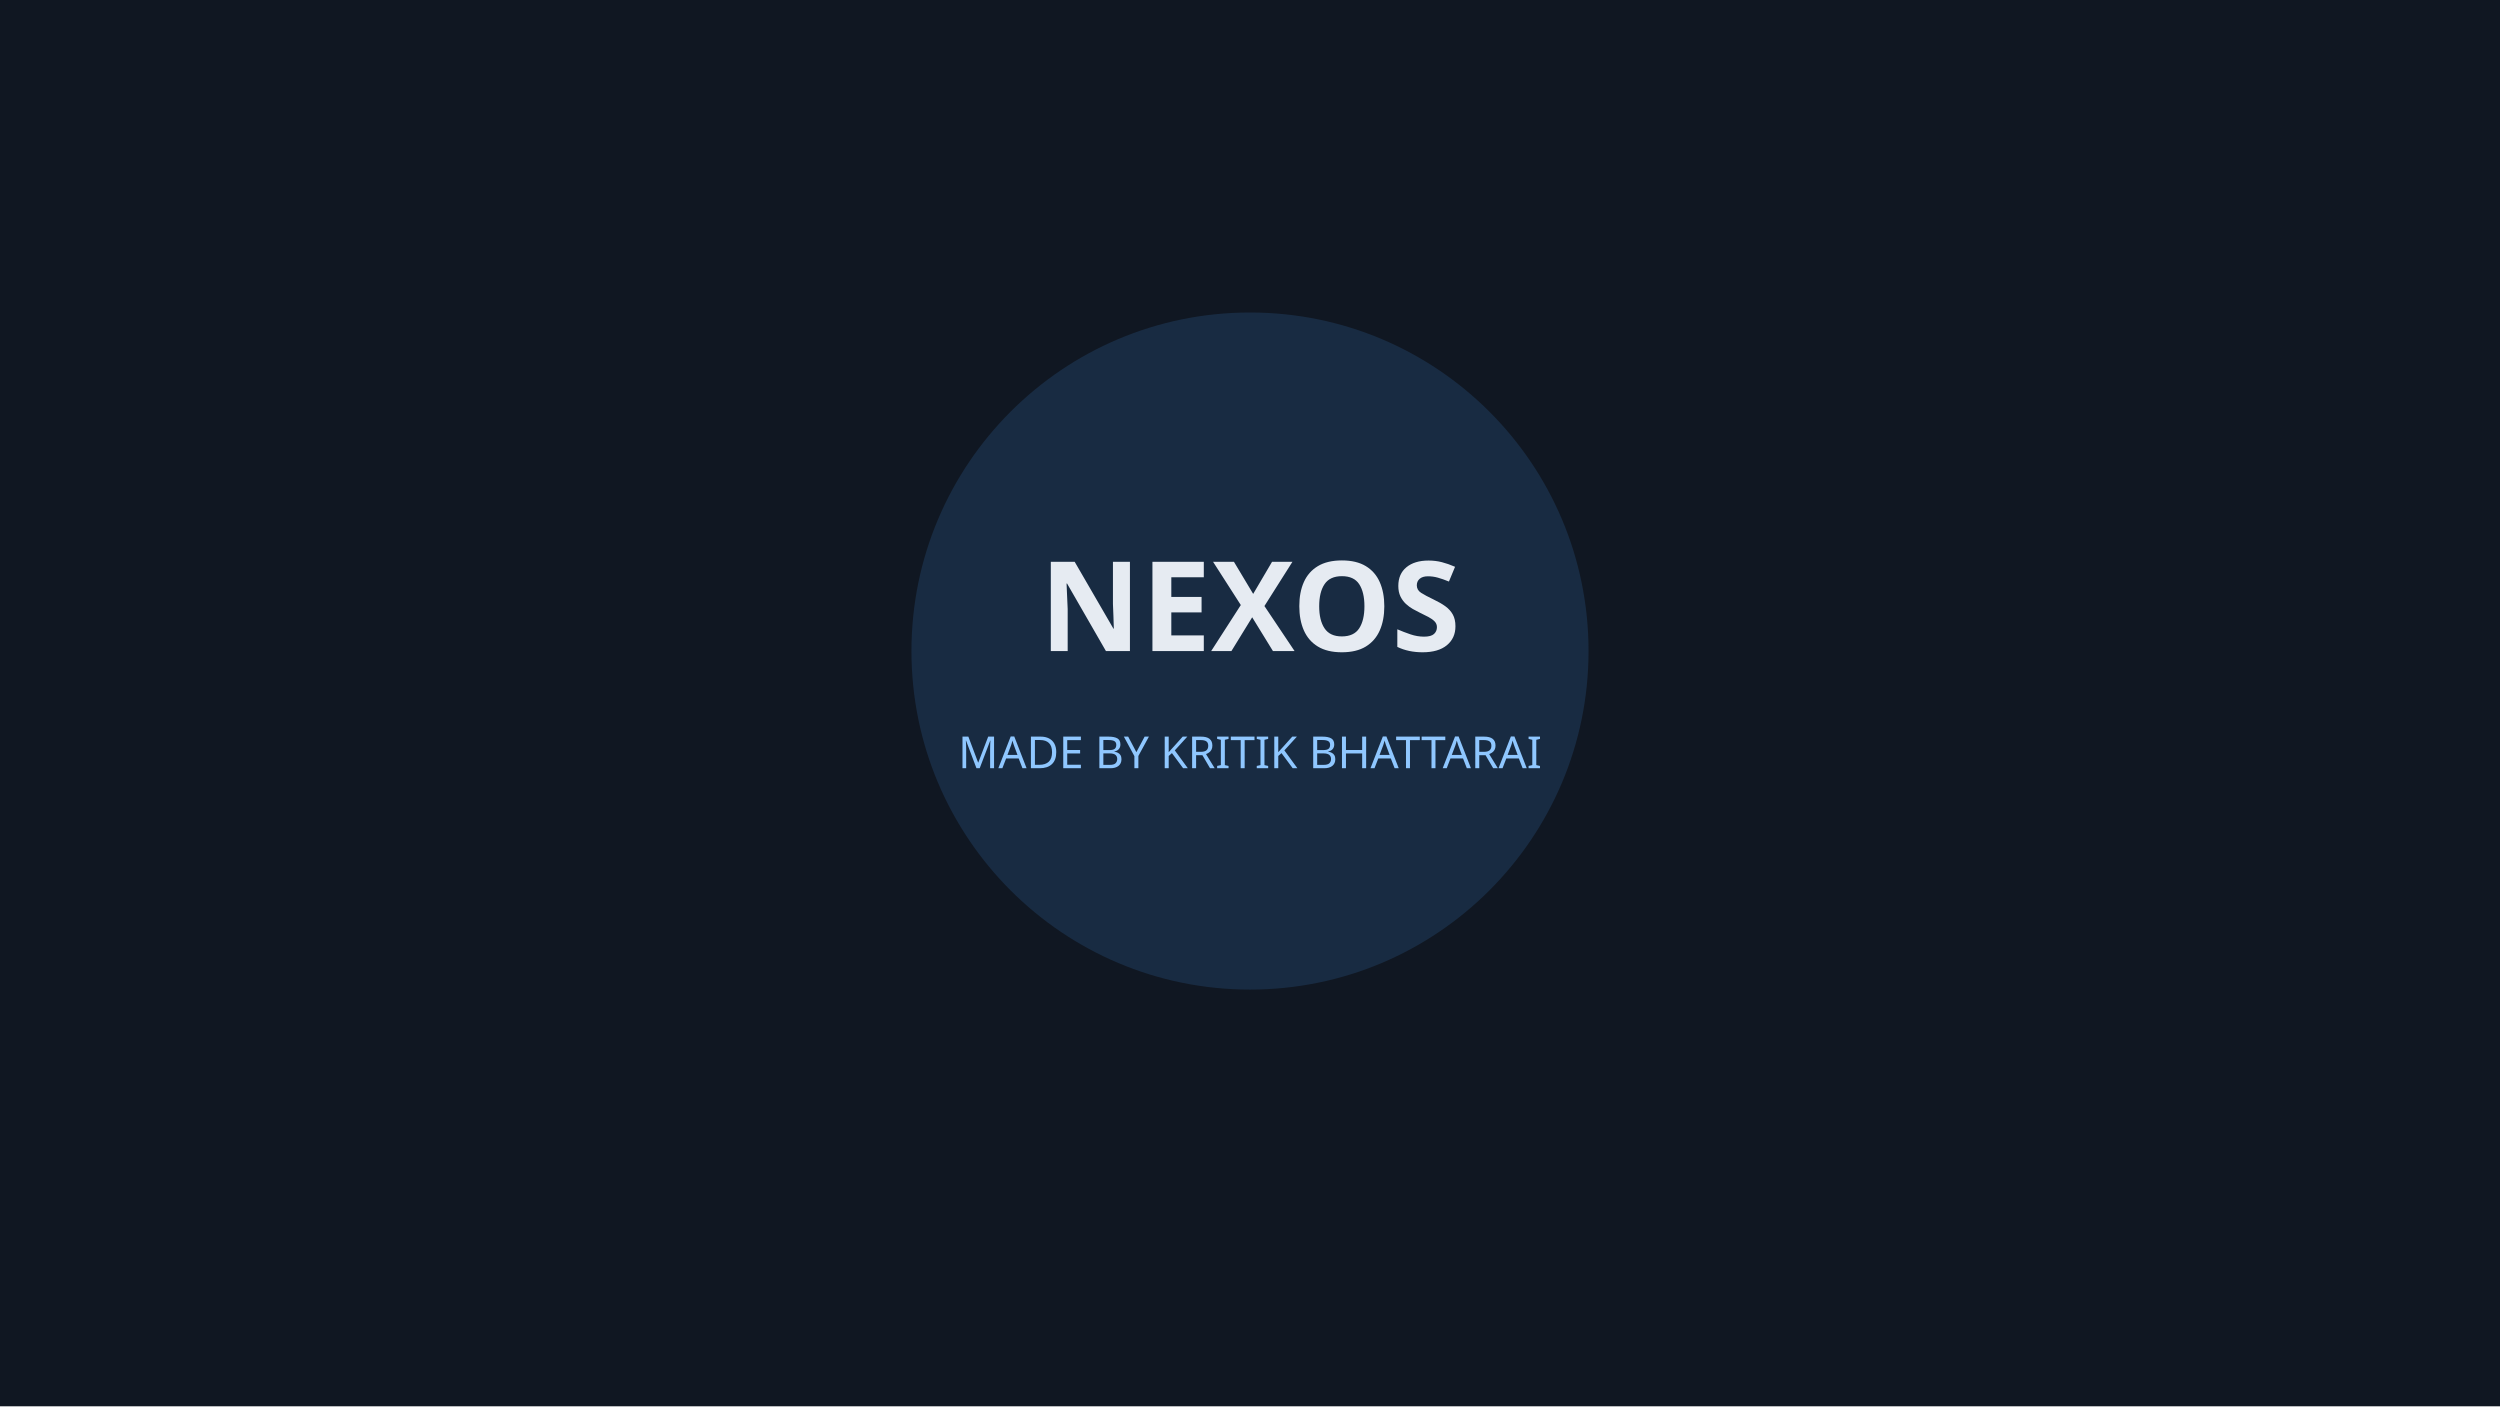
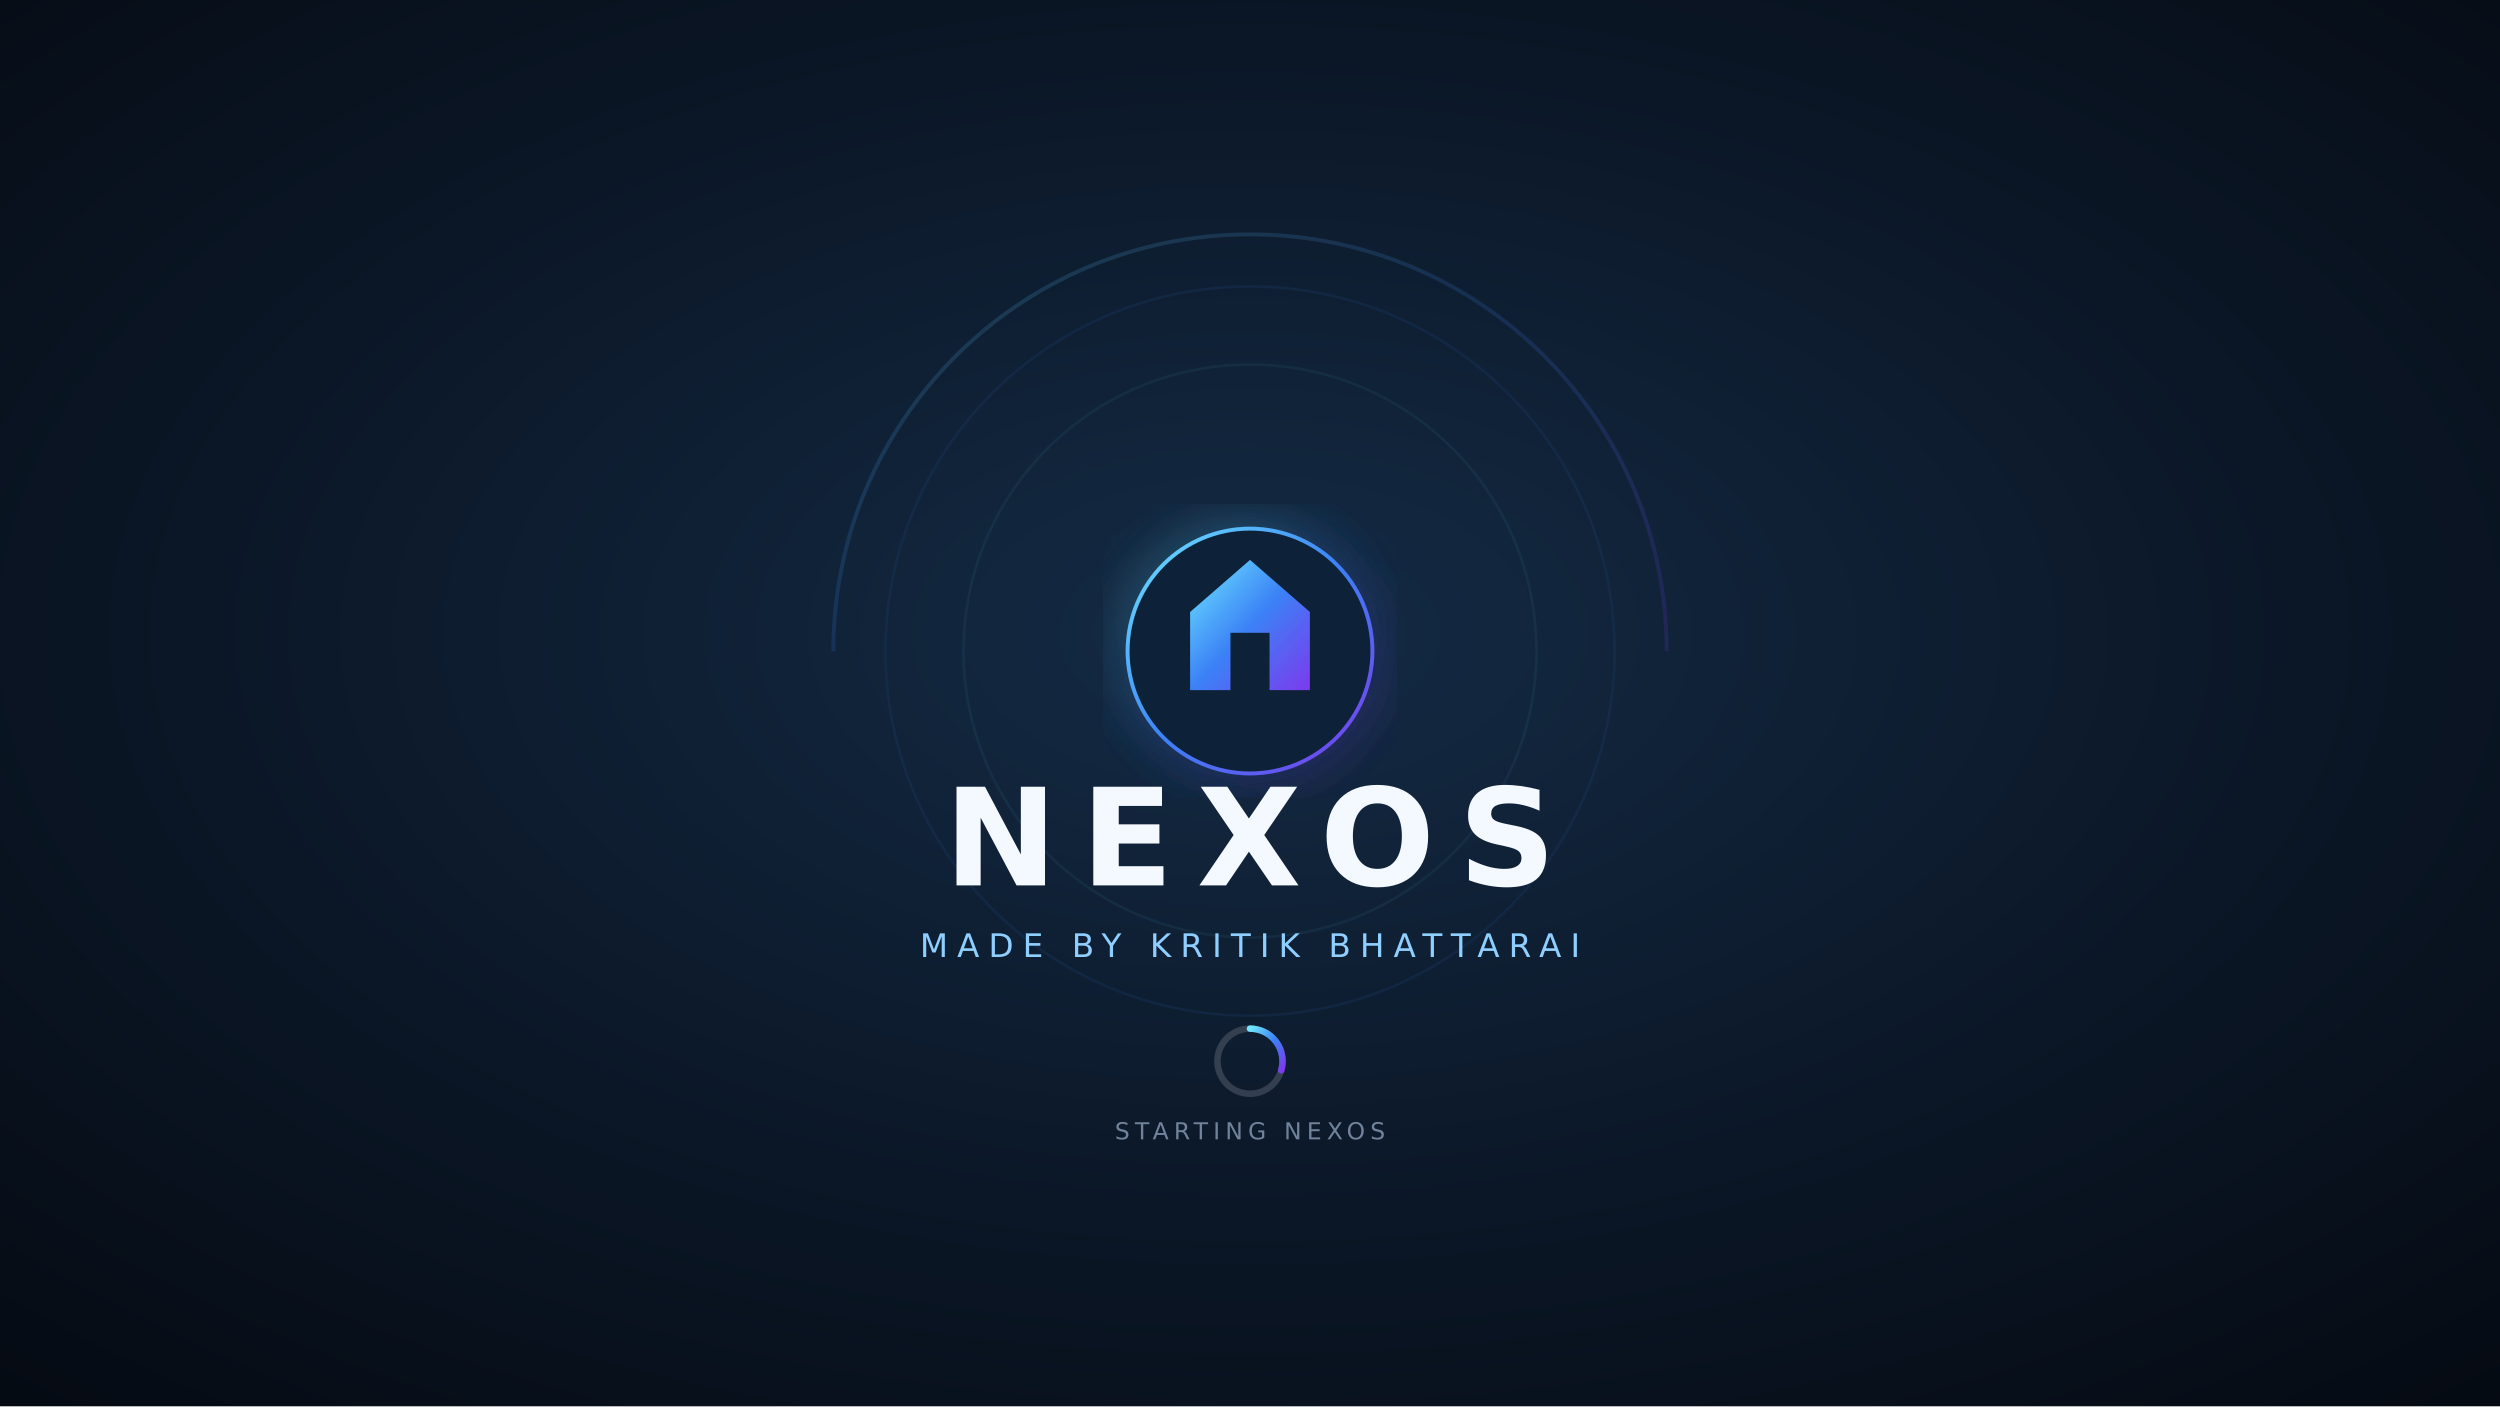
<svg xmlns="http://www.w3.org/2000/svg" width="1920" height="1080" viewBox="0 0 1920 1080">
-   <rect width="1920" height="1080" fill="#101722" />
-   <circle cx="960" cy="500" r="260" fill="#182b42" />
-   <text x="960" y="500" fill="#e6ebf2" font-family="sans-serif" font-size="96" text-anchor="middle" font-weight="700">NEXOS</text>
-   <text x="960" y="590" fill="#8fc7ff" font-family="sans-serif" font-size="34" text-anchor="middle">MADE BY KRITIK BHATTARAI</text>
+   <defs>
+     <radialGradient id="bg" cx="50%" cy="45%" r="75%">
+       <stop offset="0" stop-color="#142b45" />
+       <stop offset="0.55" stop-color="#0b1727" />
+       <stop offset="1" stop-color="#050a12" />
+     </radialGradient>
+     <linearGradient id="accent" x1="0" y1="0" x2="1" y2="1">
+       <stop offset="0" stop-color="#6ee7ff" />
+       <stop offset="0.5" stop-color="#3b82f6" />
+       <stop offset="1" stop-color="#7c3aed" />
+     </linearGradient>
+     <filter id="glow">
+       <feGaussianBlur stdDeviation="18" result="b" />
+       <feMerge>
+         <feMergeNode in="b" />
+         <feMergeNode in="SourceGraphic" />
+       </feMerge>
+     </filter>
+   </defs>
+   <rect width="1920" height="1080" fill="url(#bg)" />
+   <circle cx="960" cy="500" r="280" fill="none" stroke="#3b82f6" stroke-opacity=".08" stroke-width="2" />
+   <circle cx="960" cy="500" r="220" fill="none" stroke="#6ee7ff" stroke-opacity=".06" stroke-width="2" />
+   <path d="M640 500 A320 320 0 0 1 1280 500" fill="none" stroke="url(#accent)" stroke-opacity=".16" stroke-width="3" />
+   <g filter="url(#glow)">
+     <circle cx="960" cy="500" r="94" fill="#0d2137" stroke="url(#accent)" stroke-width="3" />
+     <path d="M914 530 L914 470 L960 430 L1006 470 L1006 530 L975 530 L975 486 L945 486 L945 530 Z" fill="url(#accent)" />
+   </g>
+   <text x="960" y="680" fill="#f4f8ff" font-family="DejaVu Sans,Arial,sans-serif" font-size="104" font-weight="700" letter-spacing="18" text-anchor="middle">NEXOS</text>
+   <text x="960" y="735" fill="#8fcfff" font-family="DejaVu Sans,Arial,sans-serif" font-size="25" letter-spacing="7" text-anchor="middle">MADE BY KRITIK BHATTARAI</text>
+   <g transform="translate(960 815)">
+     <circle r="25" fill="none" stroke="#ffffff" stroke-opacity=".16" stroke-width="5" />
+     <path d="M0 -25 A25 25 0 0 1 24 7" fill="none" stroke="url(#accent)" stroke-width="5" stroke-linecap="round" />
+   </g>
+   <text x="960" y="875" fill="#71839b" font-family="DejaVu Sans,Arial,sans-serif" font-size="18" letter-spacing="4" text-anchor="middle">STARTING NEXOS</text>
</svg>
